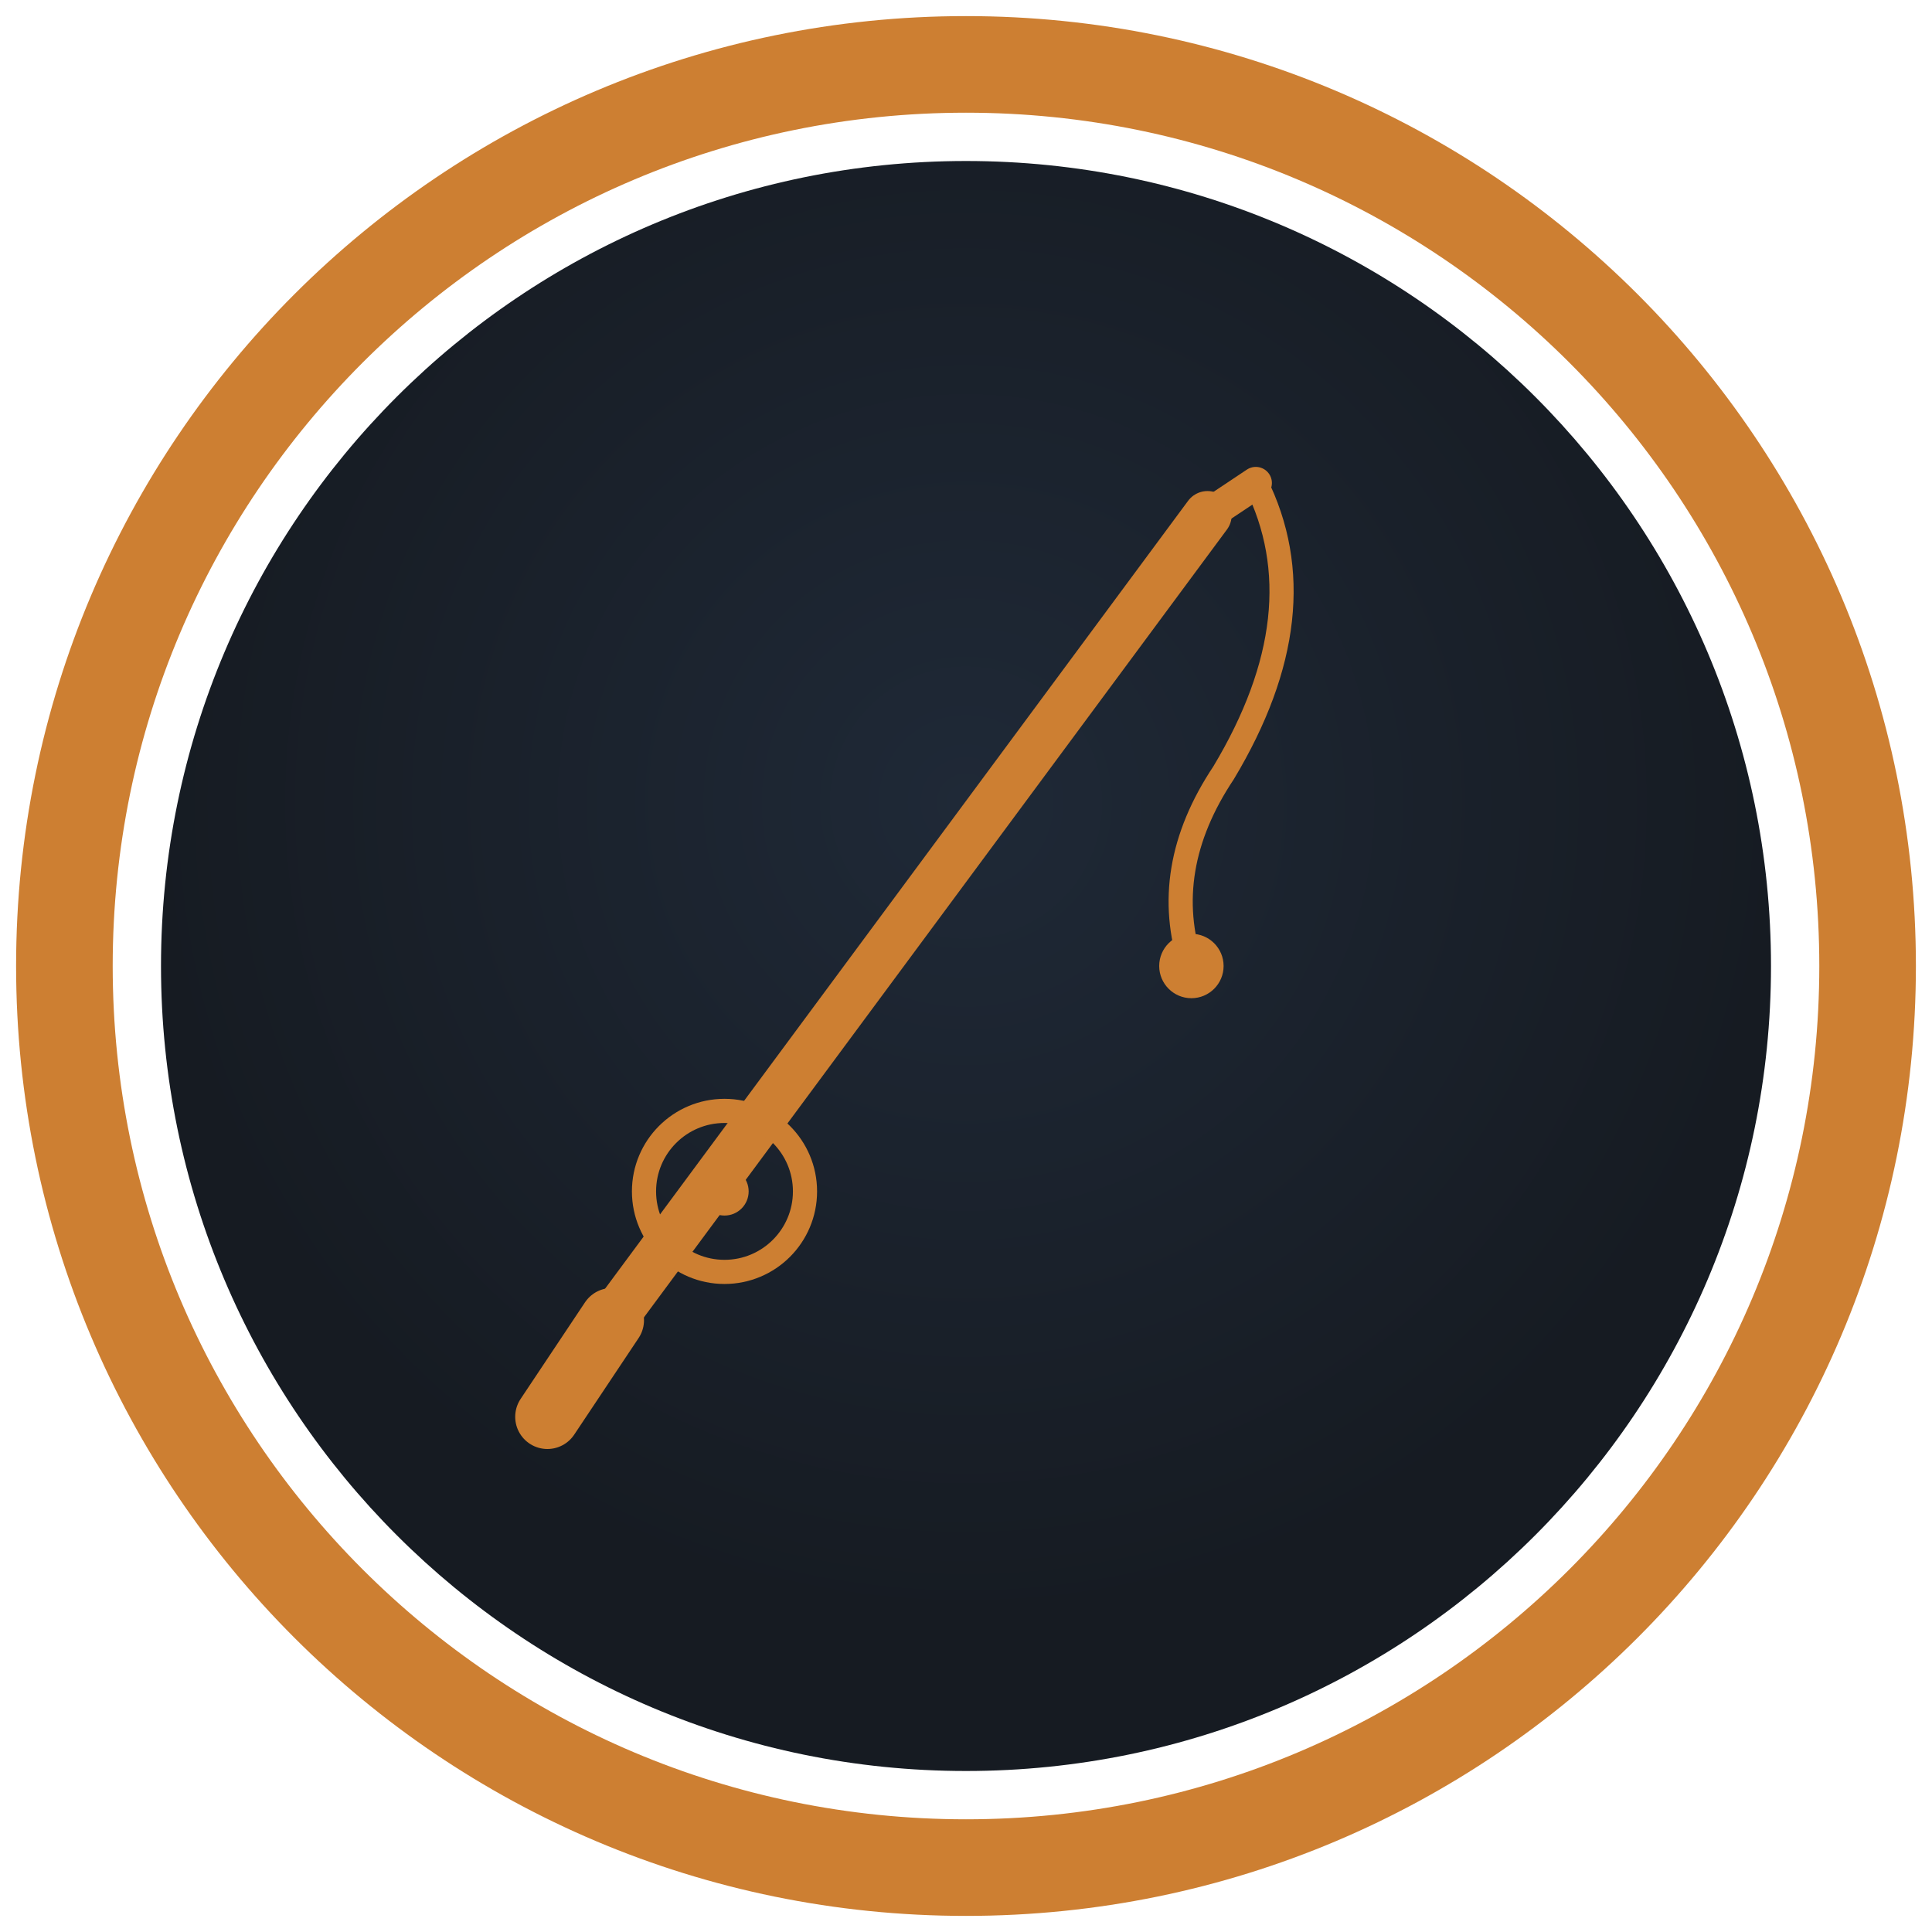
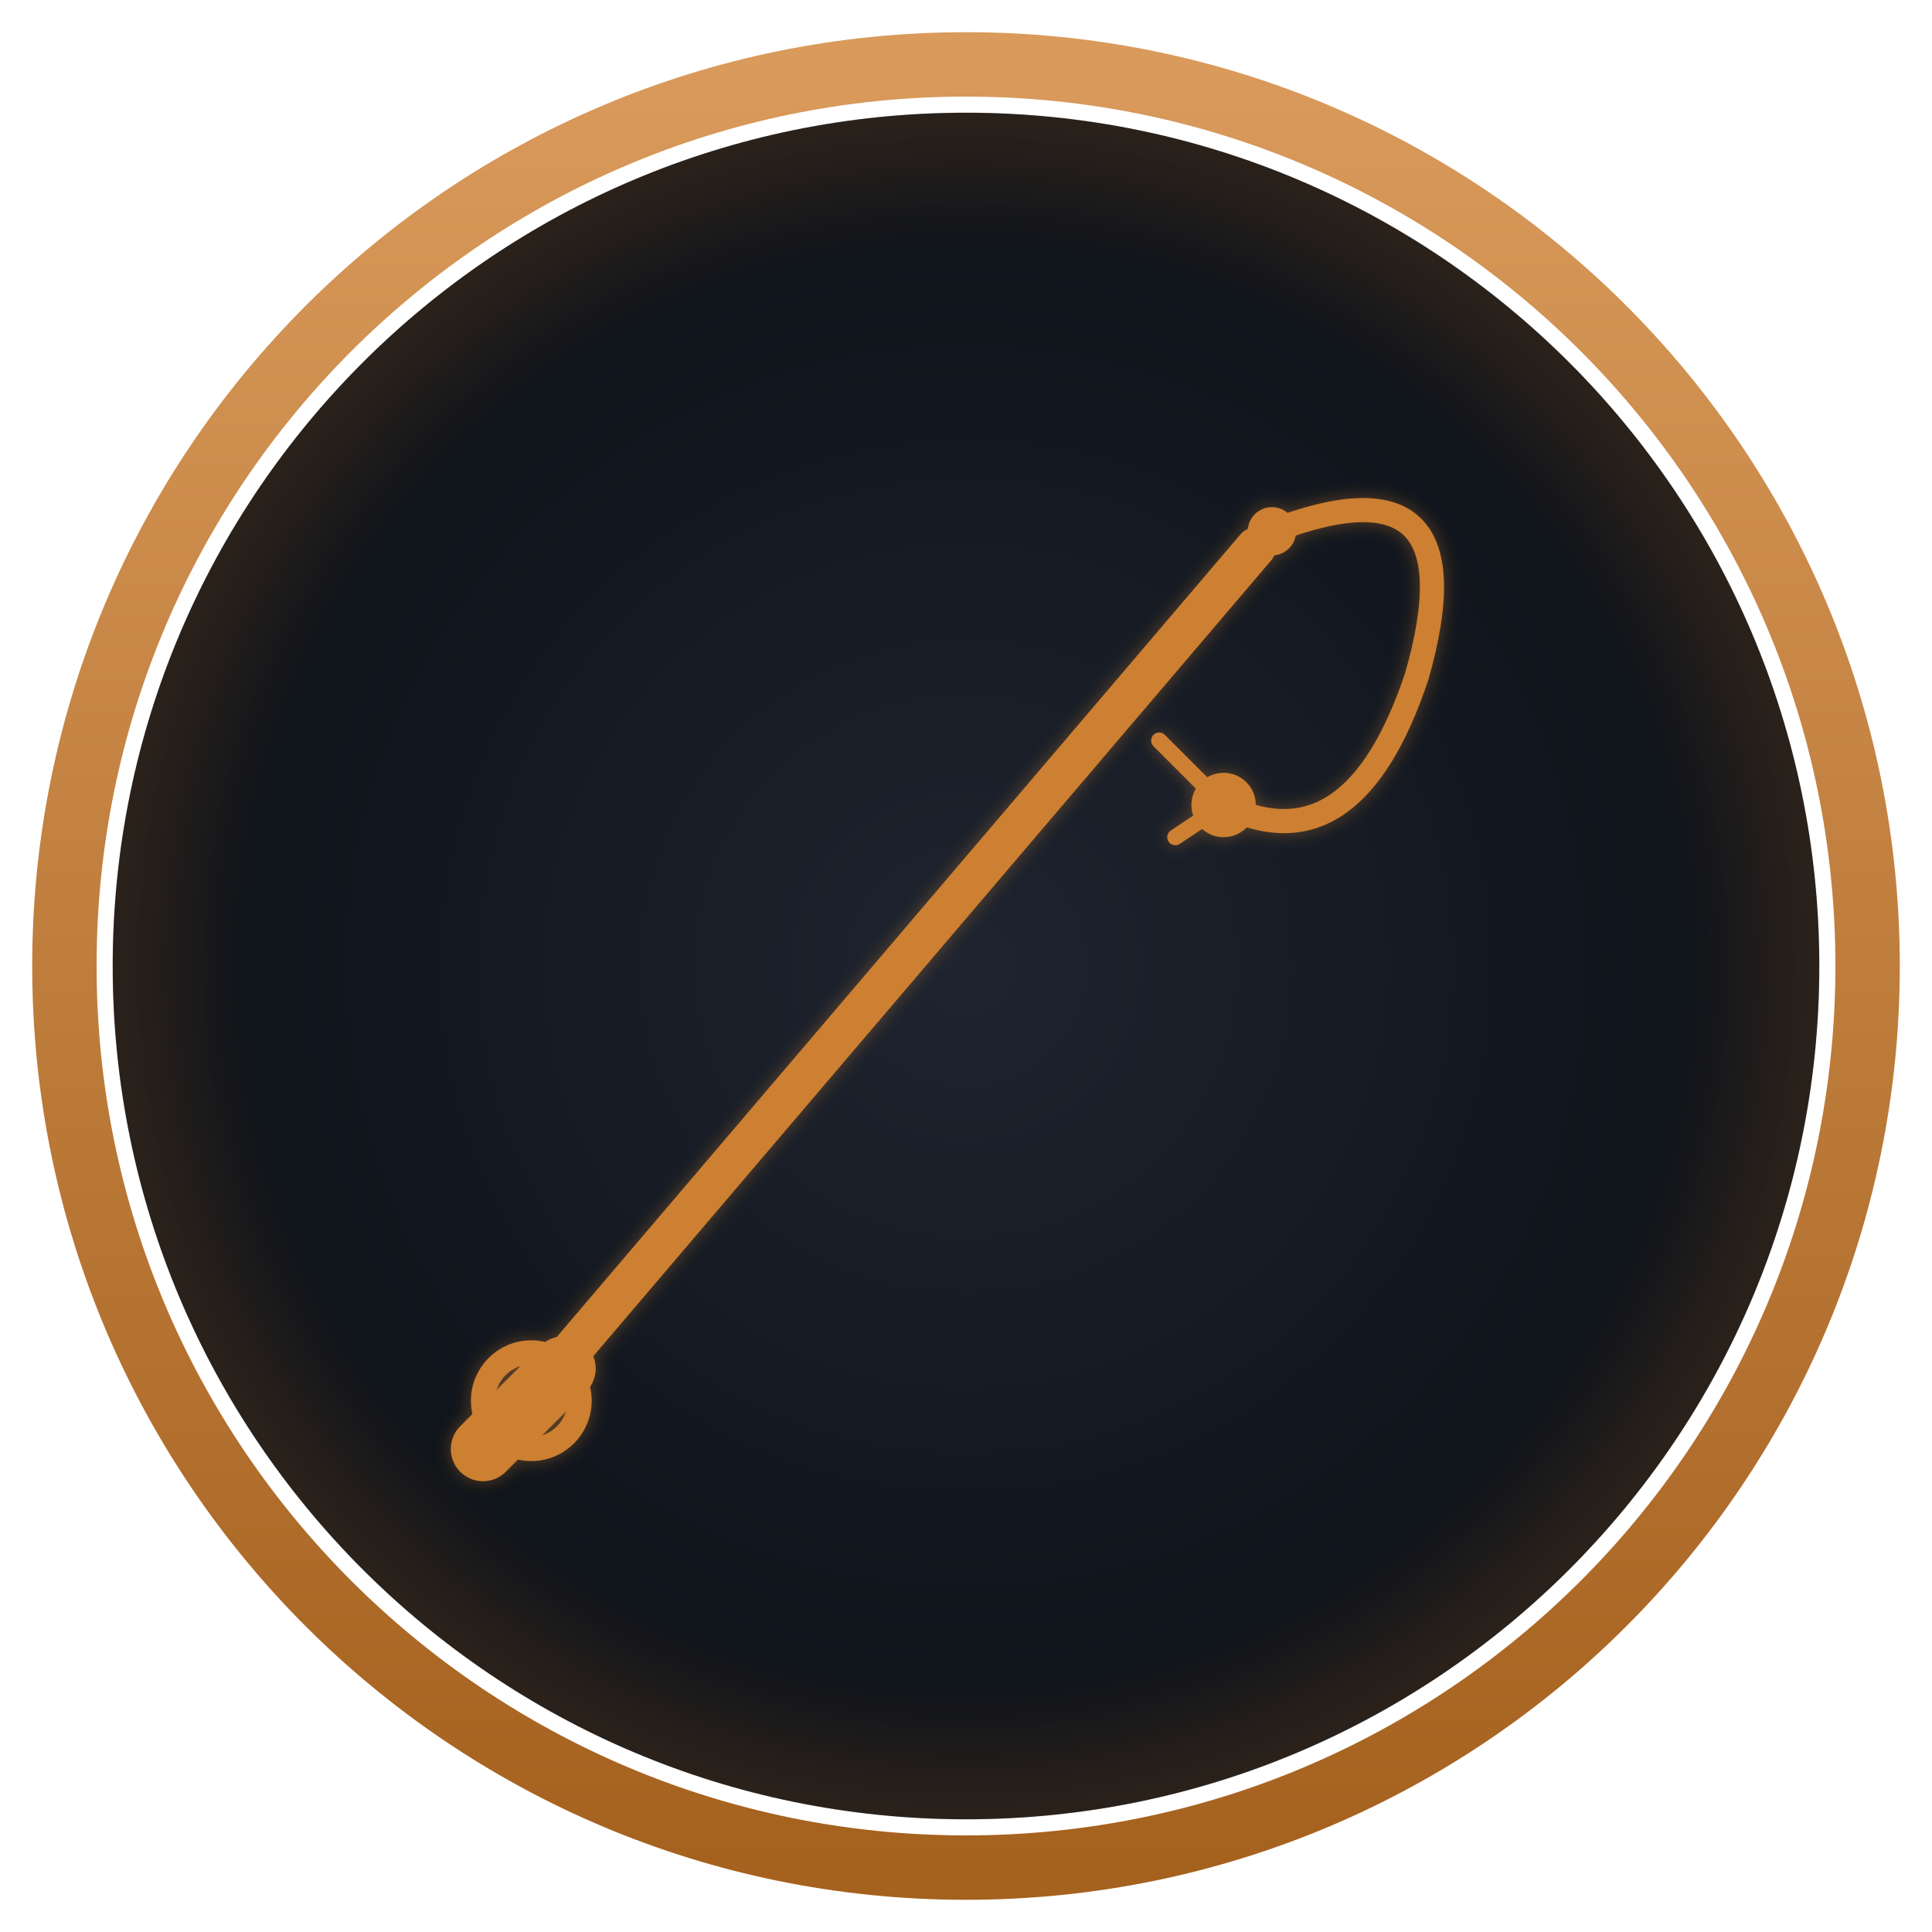
- <svg xmlns="http://www.w3.org/2000/svg" viewBox="0 0 120 120" width="120" height="120">
+ <svg xmlns="http://www.w3.org/2000/svg" viewBox="0 0 120 120">
  <defs>
-     <radialGradient id="bg" cx="50%" cy="40%" r="50%">
-       <stop offset="0%" stop-color="#1F2937" />
-       <stop offset="100%" stop-color="#161B22" />
+     <linearGradient id="ringGrad" x1="0" y1="0" x2="0" y2="1">
+       <stop offset="0%" stop-color="#D99A5B" />
+       <stop offset="100%" stop-color="#A5611E" />
+     </linearGradient>
+     <radialGradient id="bgGrad" cx="50%" cy="50%" r="50%">
+       <stop offset="0%" stop-color="#1E2430" />
+       <stop offset="100%" stop-color="#0D1117" />
+     </radialGradient>
+     <filter id="iconShadow">
+       <feDropShadow dx="0" dy="0" stdDeviation="0.5" flood-color="#CD7F32" flood-opacity="0.4" />
+     </filter>
+     <radialGradient id="innerGlow" cx="50%" cy="50%" r="50%">
+       <stop offset="85%" stop-color="#CD7F32" stop-opacity="0" />
+       <stop offset="100%" stop-color="#CD7F32" stop-opacity="0.15" />
    </radialGradient>
  </defs>
-   <circle cx="60" cy="60" r="56" fill="none" stroke="#CD7F32" stroke-width="6" />
-   <circle cx="60" cy="60" r="50" fill="url(#bg)" />
-   <line x1="38" y1="82" x2="75" y2="32" stroke="#CD7F32" stroke-width="3" stroke-linecap="round" />
-   <line x1="75" y1="32" x2="78" y2="30" stroke="#CD7F32" stroke-width="2" stroke-linecap="round" />
-   <path d="M78 30 Q82 38 76 48 Q72 54 74 60" fill="none" stroke="#CD7F32" stroke-width="1.5" stroke-linecap="round" />
-   <circle cx="74" cy="60" r="2" fill="#CD7F32" />
-   <circle cx="45" cy="74" r="5" fill="none" stroke="#CD7F32" stroke-width="1.5" />
-   <circle cx="45" cy="74" r="1.5" fill="#CD7F32" />
-   <line x1="38" y1="82" x2="34" y2="88" stroke="#CD7F32" stroke-width="4" stroke-linecap="round" />
+   <circle cx="60" cy="60" r="56" fill="none" stroke="url(#ringGrad)" stroke-width="4" />
+   <circle cx="60" cy="60" r="53" fill="url(#bgGrad)" />
+   <circle cx="60" cy="60" r="53" fill="url(#innerGlow)" />
+   <g filter="url(#iconShadow)">
+     <line x1="32" y1="88" x2="78" y2="34" stroke="#CD7F32" stroke-width="2.5" stroke-linecap="round" />
+     <line x1="30" y1="90" x2="35" y2="85" stroke="#CD7F32" stroke-width="4" stroke-linecap="round" />
+     <circle cx="33" cy="87" r="3" fill="none" stroke="#CD7F32" stroke-width="1.5" />
+     <circle cx="79" cy="33" r="1.5" fill="#CD7F32" />
+     <path d="M79,33 Q92,28 88,42 Q84,54 76,50" fill="none" stroke="#CD7F32" stroke-width="1.5" stroke-linecap="round" />
+     <circle cx="76" cy="50" r="2" fill="#CD7F32" />
+     <line x1="76" y1="50" x2="72" y2="46" stroke="#CD7F32" stroke-width="1" stroke-linecap="round" />
+     <line x1="76" y1="50" x2="73" y2="52" stroke="#CD7F32" stroke-width="1" stroke-linecap="round" />
+   </g>
</svg>
